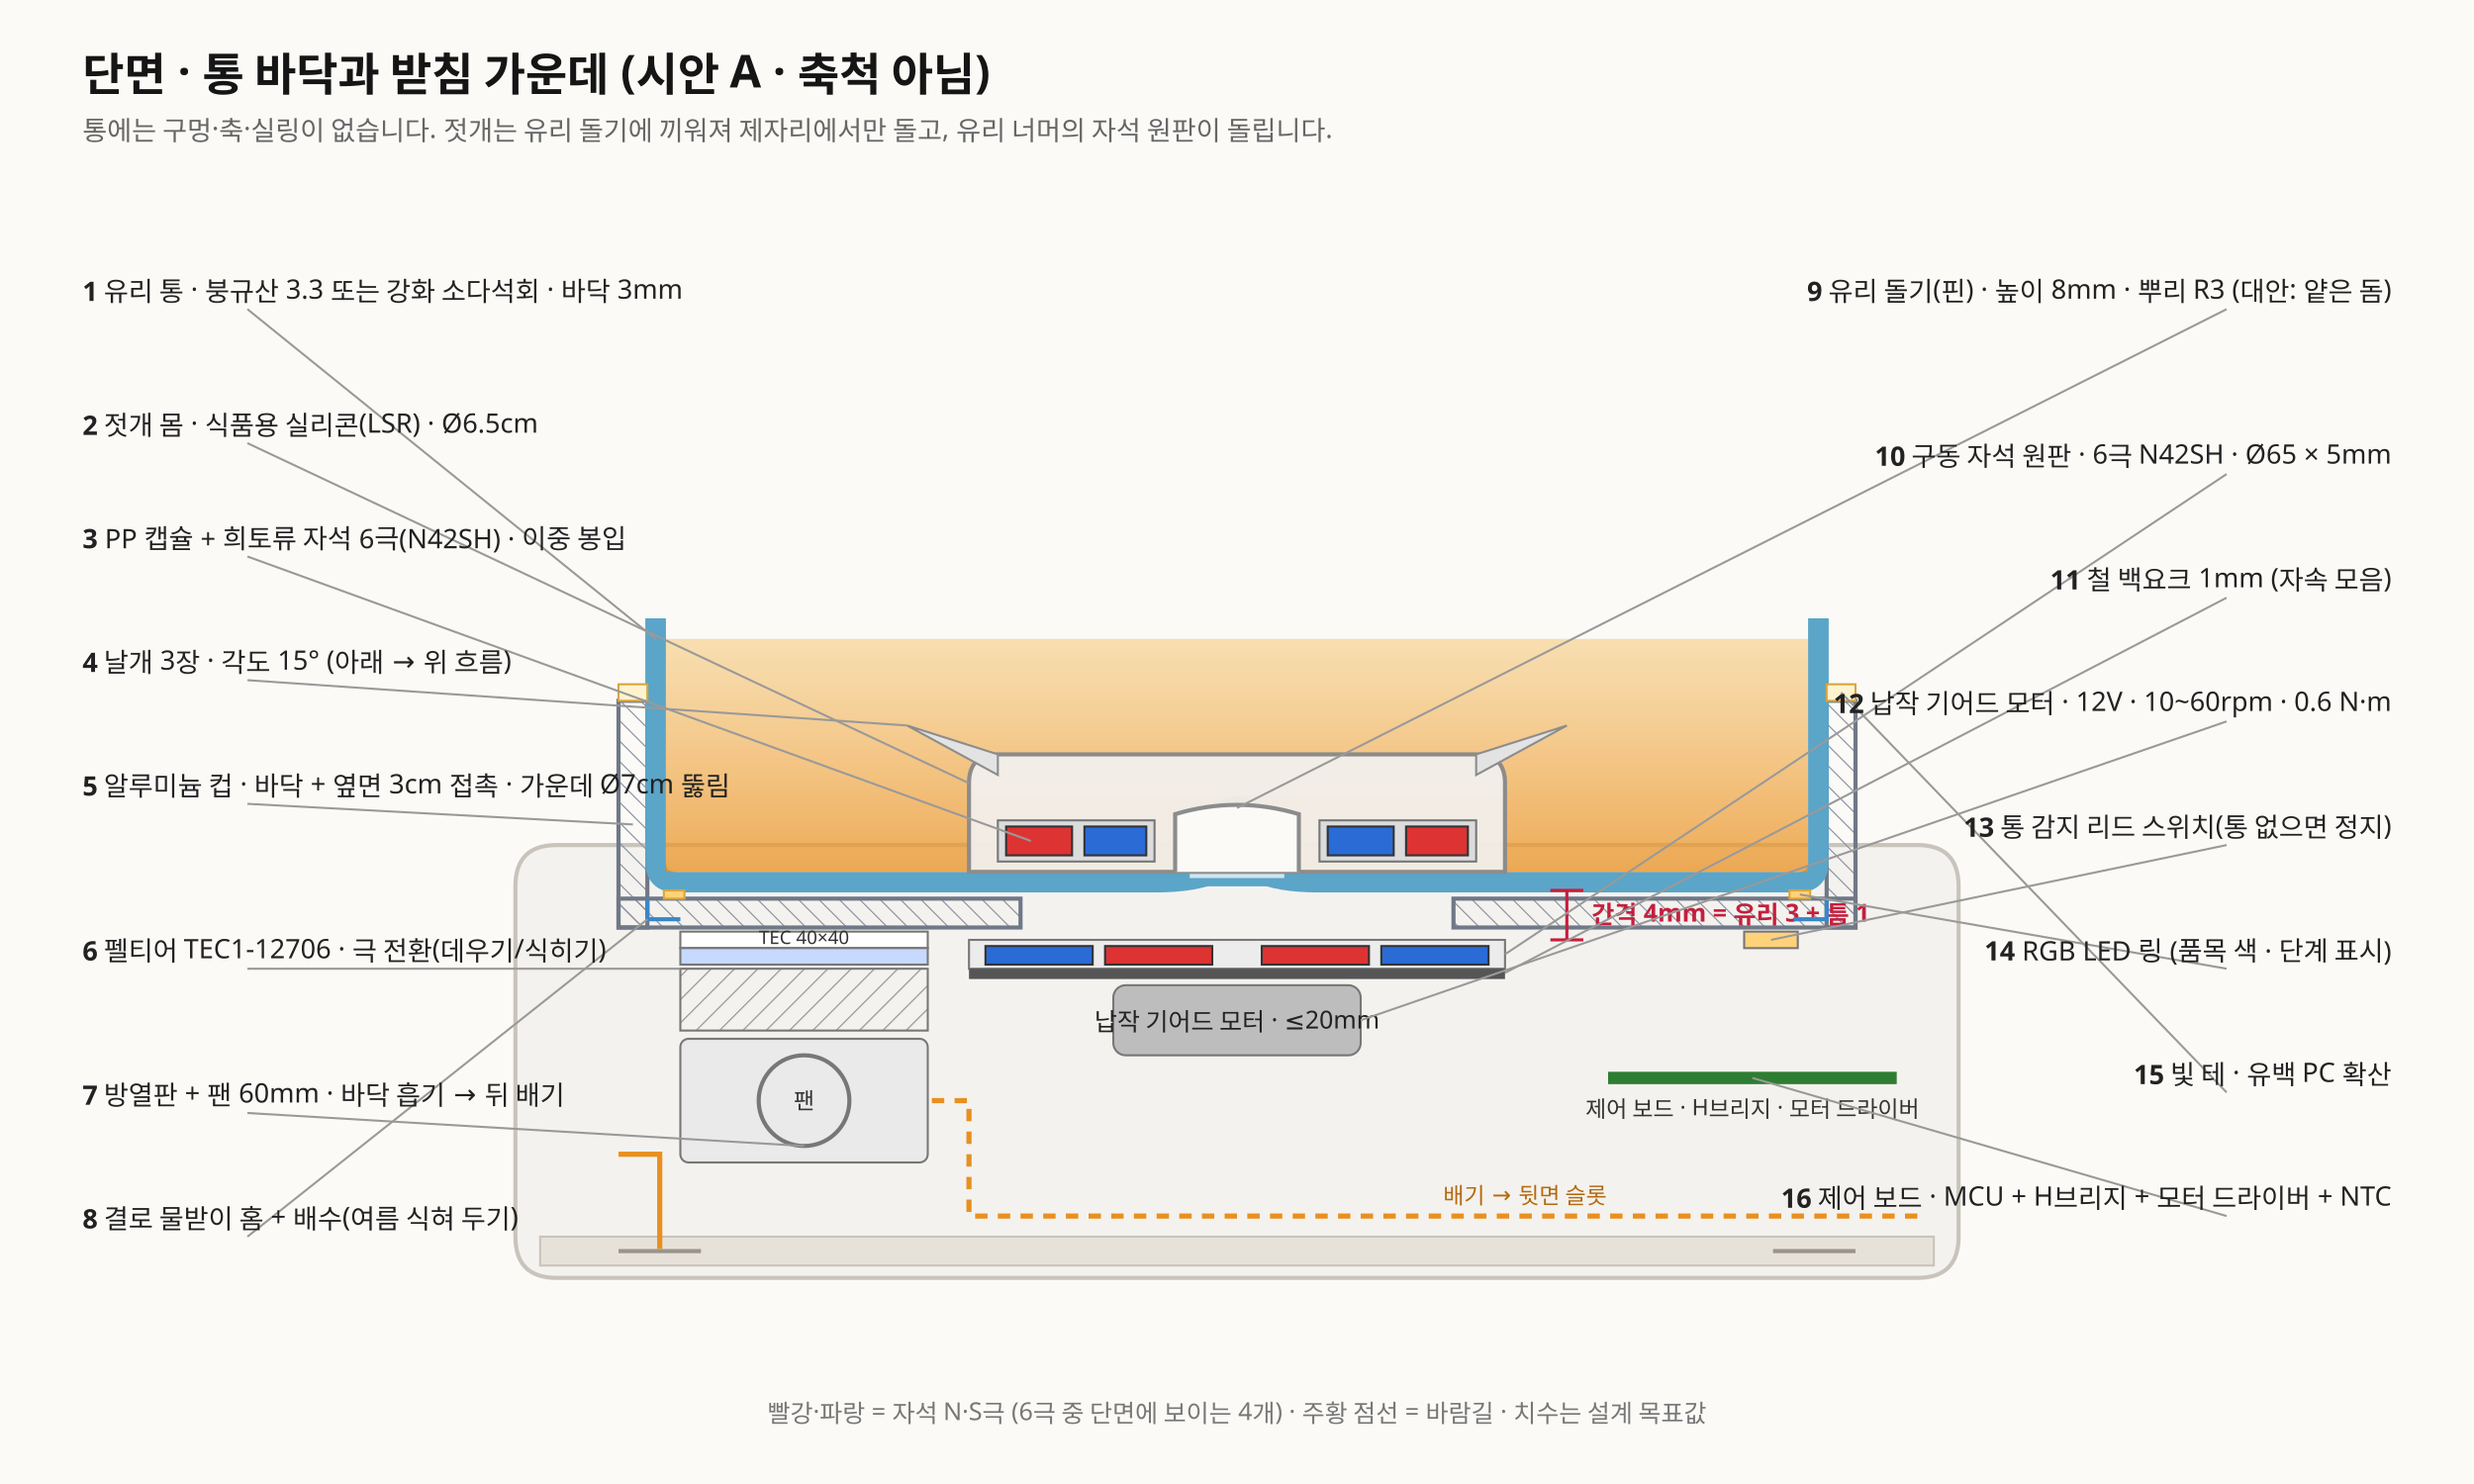
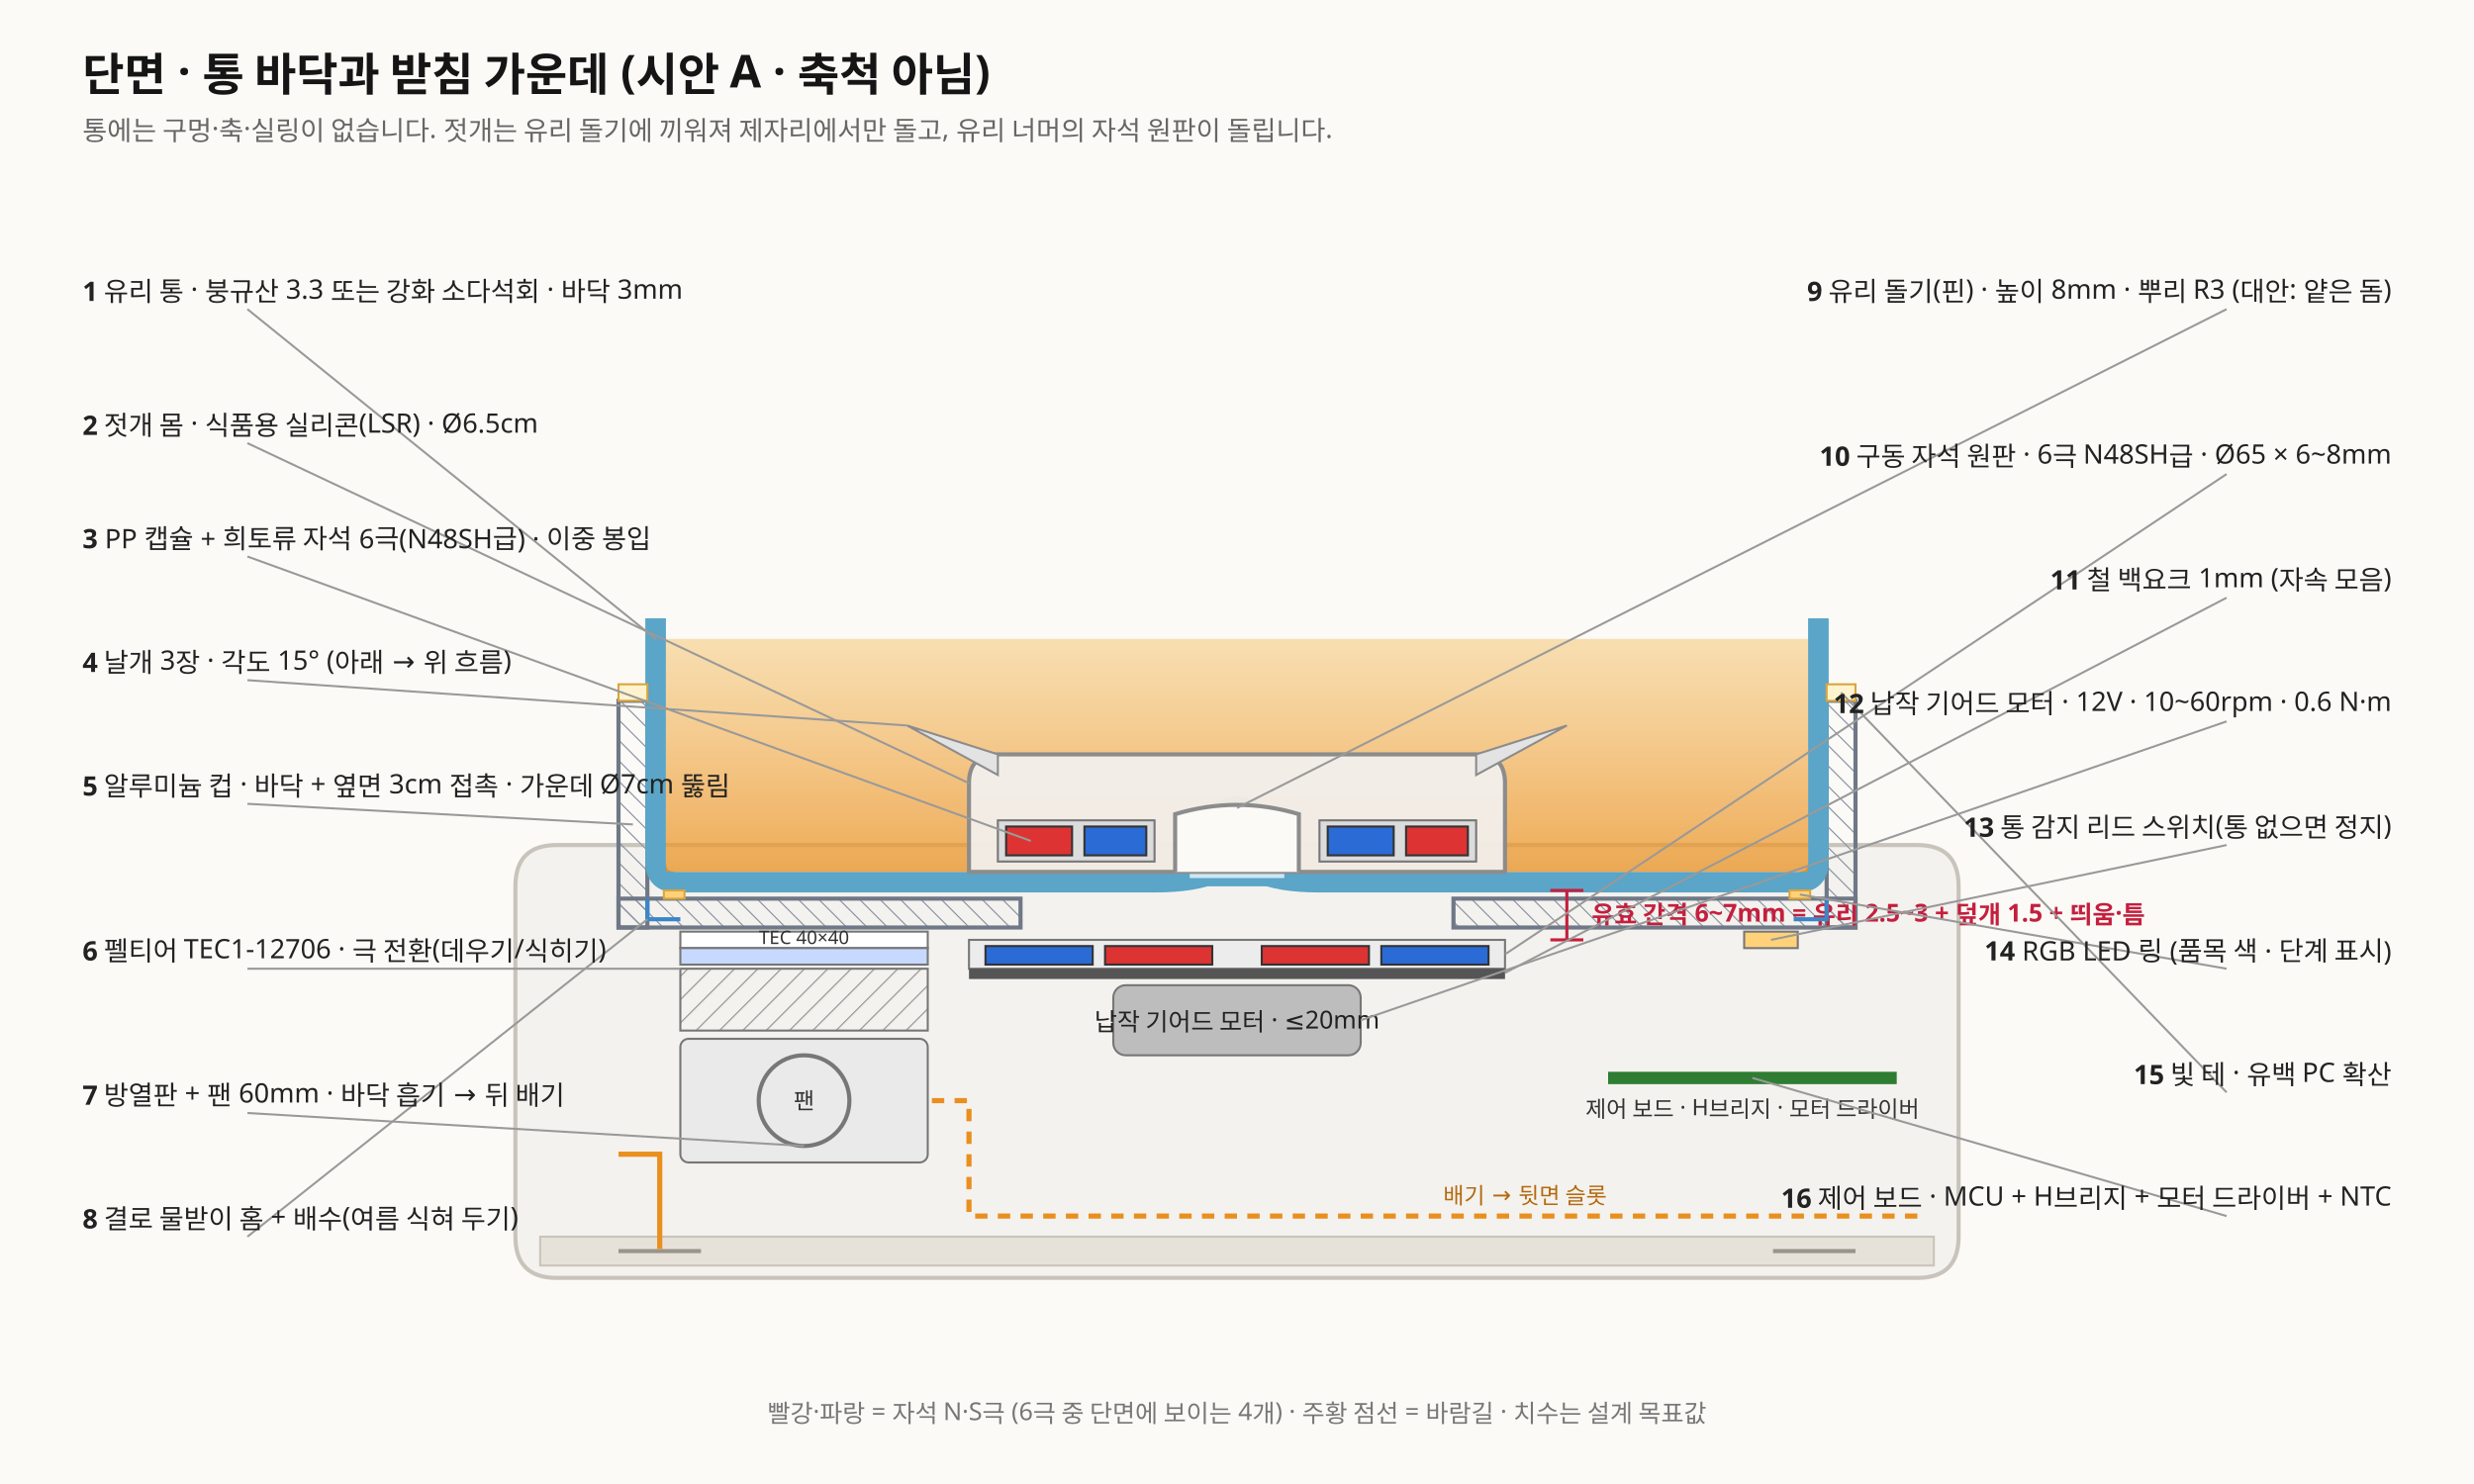
<svg xmlns="http://www.w3.org/2000/svg" viewBox="0 0 1200 720" font-family="Pretendard, 'Noto Sans KR', 'Apple SD Gothic Neo', 'Malgun Gothic', sans-serif">
  <defs>
    <linearGradient id="syrup" x1="0" y1="0" x2="0" y2="1">
      <stop offset="0" stop-color="#f6c777" stop-opacity=".55" />
      <stop offset="1" stop-color="#e98f1f" stop-opacity=".75" />
    </linearGradient>
    <pattern id="hatch" width="8" height="8" patternUnits="userSpaceOnUse" patternTransform="rotate(45)">
      <line x1="0" y1="0" x2="0" y2="8" stroke="#9a9a9a" stroke-width="1.2" />
    </pattern>
    <pattern id="hatchAl" width="7" height="7" patternUnits="userSpaceOnUse" patternTransform="rotate(-45)">
      <line x1="0" y1="0" x2="0" y2="7" stroke="#8b94a3" stroke-width="1.1" />
    </pattern>
  </defs>
  <rect width="1200" height="720" fill="#fbfaf7" />
  <text x="40" y="44" font-size="22" font-weight="800" fill="#151515">단면 · 통 바닥과 받침 가운데 (시안 A · 축척 아님)</text>
  <text x="40" y="68" font-size="13" fill="#666">통에는 구멍·축·실링이 없습니다. 젓개는 유리 돌기에 끼워져 제자리에서만 돌고, 유리 너머의 자석 원판이 돌립니다.</text>
  <path d="M250 430 Q250 410 270 410 L930 410 Q950 410 950 430 L950 600 Q950 620 930 620 L270 620 Q250 620 250 600 Z" fill="#f4f2ee" stroke="#c9c4bb" stroke-width="2" />
  <rect x="262" y="600" width="676" height="14" fill="#e6e2da" stroke="#c9c4bb" />
  <g stroke="#9a948a" stroke-width="2">
    <line x1="300" y1="607" x2="340" y2="607" />
    <line x1="860" y1="607" x2="900" y2="607" />
  </g>
  <g fill="url(#hatchAl)" stroke="#6f7886" stroke-width="2">
    <rect x="300" y="340" width="14" height="110" />
    <rect x="886" y="340" width="14" height="110" />
    <rect x="300" y="436" width="195" height="14" />
    <rect x="705" y="436" width="195" height="14" />
  </g>
  <path d="M318 300 L318 418 Q318 428 328 428 L560 428 Q600 428 600 408 Q600 428 640 428 L872 428 Q882 428 882 418 L882 300" fill="none" stroke="#5aa5c8" stroke-width="10" stroke-linejoin="round" />
  <path d="M575 428 Q575 392 600 388 Q625 392 625 428 Z" fill="#cfe6f2" stroke="#5aa5c8" stroke-width="4" />
  <rect x="323" y="310" width="554" height="113" fill="url(#syrup)" />
  <path d="M470 423 L470 380 Q470 366 484 366 L716 366 Q730 366 730 380 L730 423 Z" fill="#f2f2f2" fill-opacity=".9" stroke="#8c8c8c" stroke-width="2" />
  <path d="M570 423 L570 395 Q600 386 630 395 L630 423" fill="#fbfaf7" stroke="#8c8c8c" stroke-width="2" />
  <rect x="484" y="398" width="76" height="20" fill="#dcdcdc" stroke="#777" />
  <rect x="640" y="398" width="76" height="20" fill="#dcdcdc" stroke="#777" />
  <g stroke="#333" stroke-width="1">
    <rect x="488" y="401" width="32" height="14" fill="#d33" />
    <rect x="526" y="401" width="30" height="14" fill="#2a6bd6" />
    <rect x="644" y="401" width="32" height="14" fill="#2a6bd6" />
    <rect x="682" y="401" width="30" height="14" fill="#d33" />
  </g>
  <path d="M484 366 L440 352 L484 376 Z" fill="#e3e3e3" stroke="#8c8c8c" />
  <path d="M716 366 L760 352 L716 376 Z" fill="#e3e3e3" stroke="#8c8c8c" />
  <rect x="470" y="456" width="260" height="14" fill="#ececec" stroke="#777" />
  <g stroke="#333">
    <rect x="478" y="459" width="52" height="9" fill="#2a6bd6" />
    <rect x="536" y="459" width="52" height="9" fill="#d33" />
    <rect x="612" y="459" width="52" height="9" fill="#d33" />
    <rect x="670" y="459" width="52" height="9" fill="#2a6bd6" />
  </g>
  <rect x="470" y="470" width="260" height="5" fill="#555" />
  <rect x="540" y="478" width="120" height="34" rx="6" fill="#bdbdbd" stroke="#777" />
  <text x="600" y="500" font-size="12" text-anchor="middle" fill="#222">납작 기어드 모터 · ≤20mm</text>
  <g stroke="#c41f3e" stroke-width="1.5">
    <line x1="760" y1="432" x2="760" y2="456" />
    <line x1="752" y1="432" x2="768" y2="432" />
    <line x1="752" y1="456" x2="768" y2="456" />
  </g>
-   <text x="772" y="448" font-size="12" fill="#c41f3e" font-weight="700">간격 4mm = 유리 3 + 틈 1</text>
+   <text x="772" y="448" font-size="12" fill="#c41f3e" font-weight="700">유효 간격 6~7mm = 유리 2.5~3 + 덮개 1.5 + 띄움·틈</text>
  <rect x="330" y="452" width="120" height="8" fill="#fff" stroke="#777" />
  <rect x="330" y="460" width="120" height="8" fill="#c8d9ff" stroke="#777" />
  <text x="390" y="458" font-size="9" text-anchor="middle" fill="#333">TEC 40×40</text>
  <rect x="330" y="470" width="120" height="30" fill="url(#hatch)" stroke="#777" />
  <rect x="330" y="504" width="120" height="60" rx="4" fill="#eaeaea" stroke="#777" />
  <circle cx="390" cy="534" r="22" fill="none" stroke="#777" stroke-width="2" />
  <text x="390" y="538" font-size="11" text-anchor="middle" fill="#333">팬</text>
  <path d="M320 606 L320 560 L300 560" fill="none" stroke="#e98f1f" stroke-width="2.5" marker-end="url(#a)" />
  <path d="M452 534 L470 534 L470 590 L930 590" fill="none" stroke="#e98f1f" stroke-width="2.5" stroke-dasharray="6 5" />
  <text x="700" y="584" font-size="11" fill="#b36a10">배기 → 뒷면 슬롯</text>
  <g fill="#ffd27a" stroke="#d9a53c">
    <rect x="322" y="432" width="10" height="4" />
    <rect x="868" y="432" width="10" height="4" />
  </g>
  <rect x="300" y="332" width="14" height="8" fill="#fff3cf" stroke="#d9a53c" />
  <rect x="886" y="332" width="14" height="8" fill="#fff3cf" stroke="#d9a53c" />
  <path d="M314 436 L314 446 L330 446" fill="none" stroke="#3a86c8" stroke-width="2" />
  <path d="M886 436 L886 446 L870 446" fill="none" stroke="#3a86c8" stroke-width="2" />
  <rect x="780" y="520" width="140" height="6" fill="#2e7d32" />
  <text x="850" y="542" font-size="11" text-anchor="middle" fill="#333">제어 보드 · H브리지 · 모터 드라이버</text>
  <rect x="846" y="452" width="26" height="8" fill="#ffd27a" stroke="#777" />
  <g font-size="13" fill="#222">
    <g stroke="#999" stroke-width="1">
      <line x1="318" y1="310" x2="120" y2="150" />
      <line x1="470" y1="380" x2="120" y2="215" />
      <line x1="500" y1="408" x2="120" y2="270" />
      <line x1="440" y1="352" x2="120" y2="330" />
      <line x1="307" y1="400" x2="120" y2="390" />
      <line x1="330" y1="470" x2="120" y2="470" />
      <line x1="390" y1="556" x2="120" y2="540" />
      <line x1="314" y1="446" x2="120" y2="600" />
    </g>
    <text x="40" y="146">
      <tspan font-weight="800">1</tspan> 유리 통 · 붕규산 3.3 또는 강화 소다석회 · 바닥 3mm</text>
    <text x="40" y="211">
      <tspan font-weight="800">2</tspan> 젓개 몸 · 식품용 실리콘(LSR) · Ø6.5cm</text>
    <text x="40" y="266">
-       <tspan font-weight="800">3</tspan> PP 캡슐 + 희토류 자석 6극(N42SH) · 이중 봉입</text>
+       <tspan font-weight="800">3</tspan> PP 캡슐 + 희토류 자석 6극(N48SH급) · 이중 봉입</text>
    <text x="40" y="326">
      <tspan font-weight="800">4</tspan> 날개 3장 · 각도 15° (아래 → 위 흐름)</text>
    <text x="40" y="386">
      <tspan font-weight="800">5</tspan> 알루미늄 컵 · 바닥 + 옆면 3cm 접촉 · 가운데 Ø7cm 뚫림</text>
    <text x="40" y="466">
      <tspan font-weight="800">6</tspan> 펠티어 TEC1-12706 · 극 전환(데우기/식히기)</text>
    <text x="40" y="536">
      <tspan font-weight="800">7</tspan> 방열판 + 팬 60mm · 바닥 흡기 → 뒤 배기</text>
    <text x="40" y="596">
      <tspan font-weight="800">8</tspan> 결로 물받이 홈 + 배수(여름 식혀 두기)</text>
  </g>
  <g font-size="13" fill="#222">
    <g stroke="#999" stroke-width="1">
      <line x1="600" y1="392" x2="1080" y2="150" />
      <line x1="730" y1="463" x2="1080" y2="230" />
      <line x1="730" y1="472" x2="1080" y2="290" />
      <line x1="660" y1="495" x2="1080" y2="350" />
      <line x1="859" y1="456" x2="1080" y2="410" />
      <line x1="873" y1="434" x2="1080" y2="470" />
      <line x1="893" y1="336" x2="1080" y2="530" />
      <line x1="850" y1="523" x2="1080" y2="590" />
    </g>
    <text x="1160" y="146" text-anchor="end">
      <tspan font-weight="800">9</tspan> 유리 돌기(핀) · 높이 8mm · 뿌리 R3 (대안: 얕은 돔)</text>
    <text x="1160" y="226" text-anchor="end">
-       <tspan font-weight="800">10</tspan> 구동 자석 원판 · 6극 N42SH · Ø65 × 5mm</text>
+       <tspan font-weight="800">10</tspan> 구동 자석 원판 · 6극 N48SH급 · Ø65 × 6~8mm</text>
    <text x="1160" y="286" text-anchor="end">
      <tspan font-weight="800">11</tspan> 철 백요크 1mm (자속 모음)</text>
    <text x="1160" y="346" text-anchor="end">
      <tspan font-weight="800">12</tspan> 납작 기어드 모터 · 12V · 10~60rpm · 0.6 N·m</text>
    <text x="1160" y="406" text-anchor="end">
      <tspan font-weight="800">13</tspan> 통 감지 리드 스위치(통 없으면 정지)</text>
    <text x="1160" y="466" text-anchor="end">
      <tspan font-weight="800">14</tspan> RGB LED 링 (품목 색 · 단계 표시)</text>
    <text x="1160" y="526" text-anchor="end">
      <tspan font-weight="800">15</tspan> 빛 테 · 유백 PC 확산</text>
    <text x="1160" y="586" text-anchor="end">
      <tspan font-weight="800">16</tspan> 제어 보드 · MCU + H브리지 + 모터 드라이버 + NTC</text>
  </g>
  <text x="600" y="690" font-size="12" text-anchor="middle" fill="#777">빨강·파랑 = 자석 N·S극 (6극 중 단면에 보이는 4개) · 주황 점선 = 바람길 · 치수는 설계 목표값</text>
</svg>
